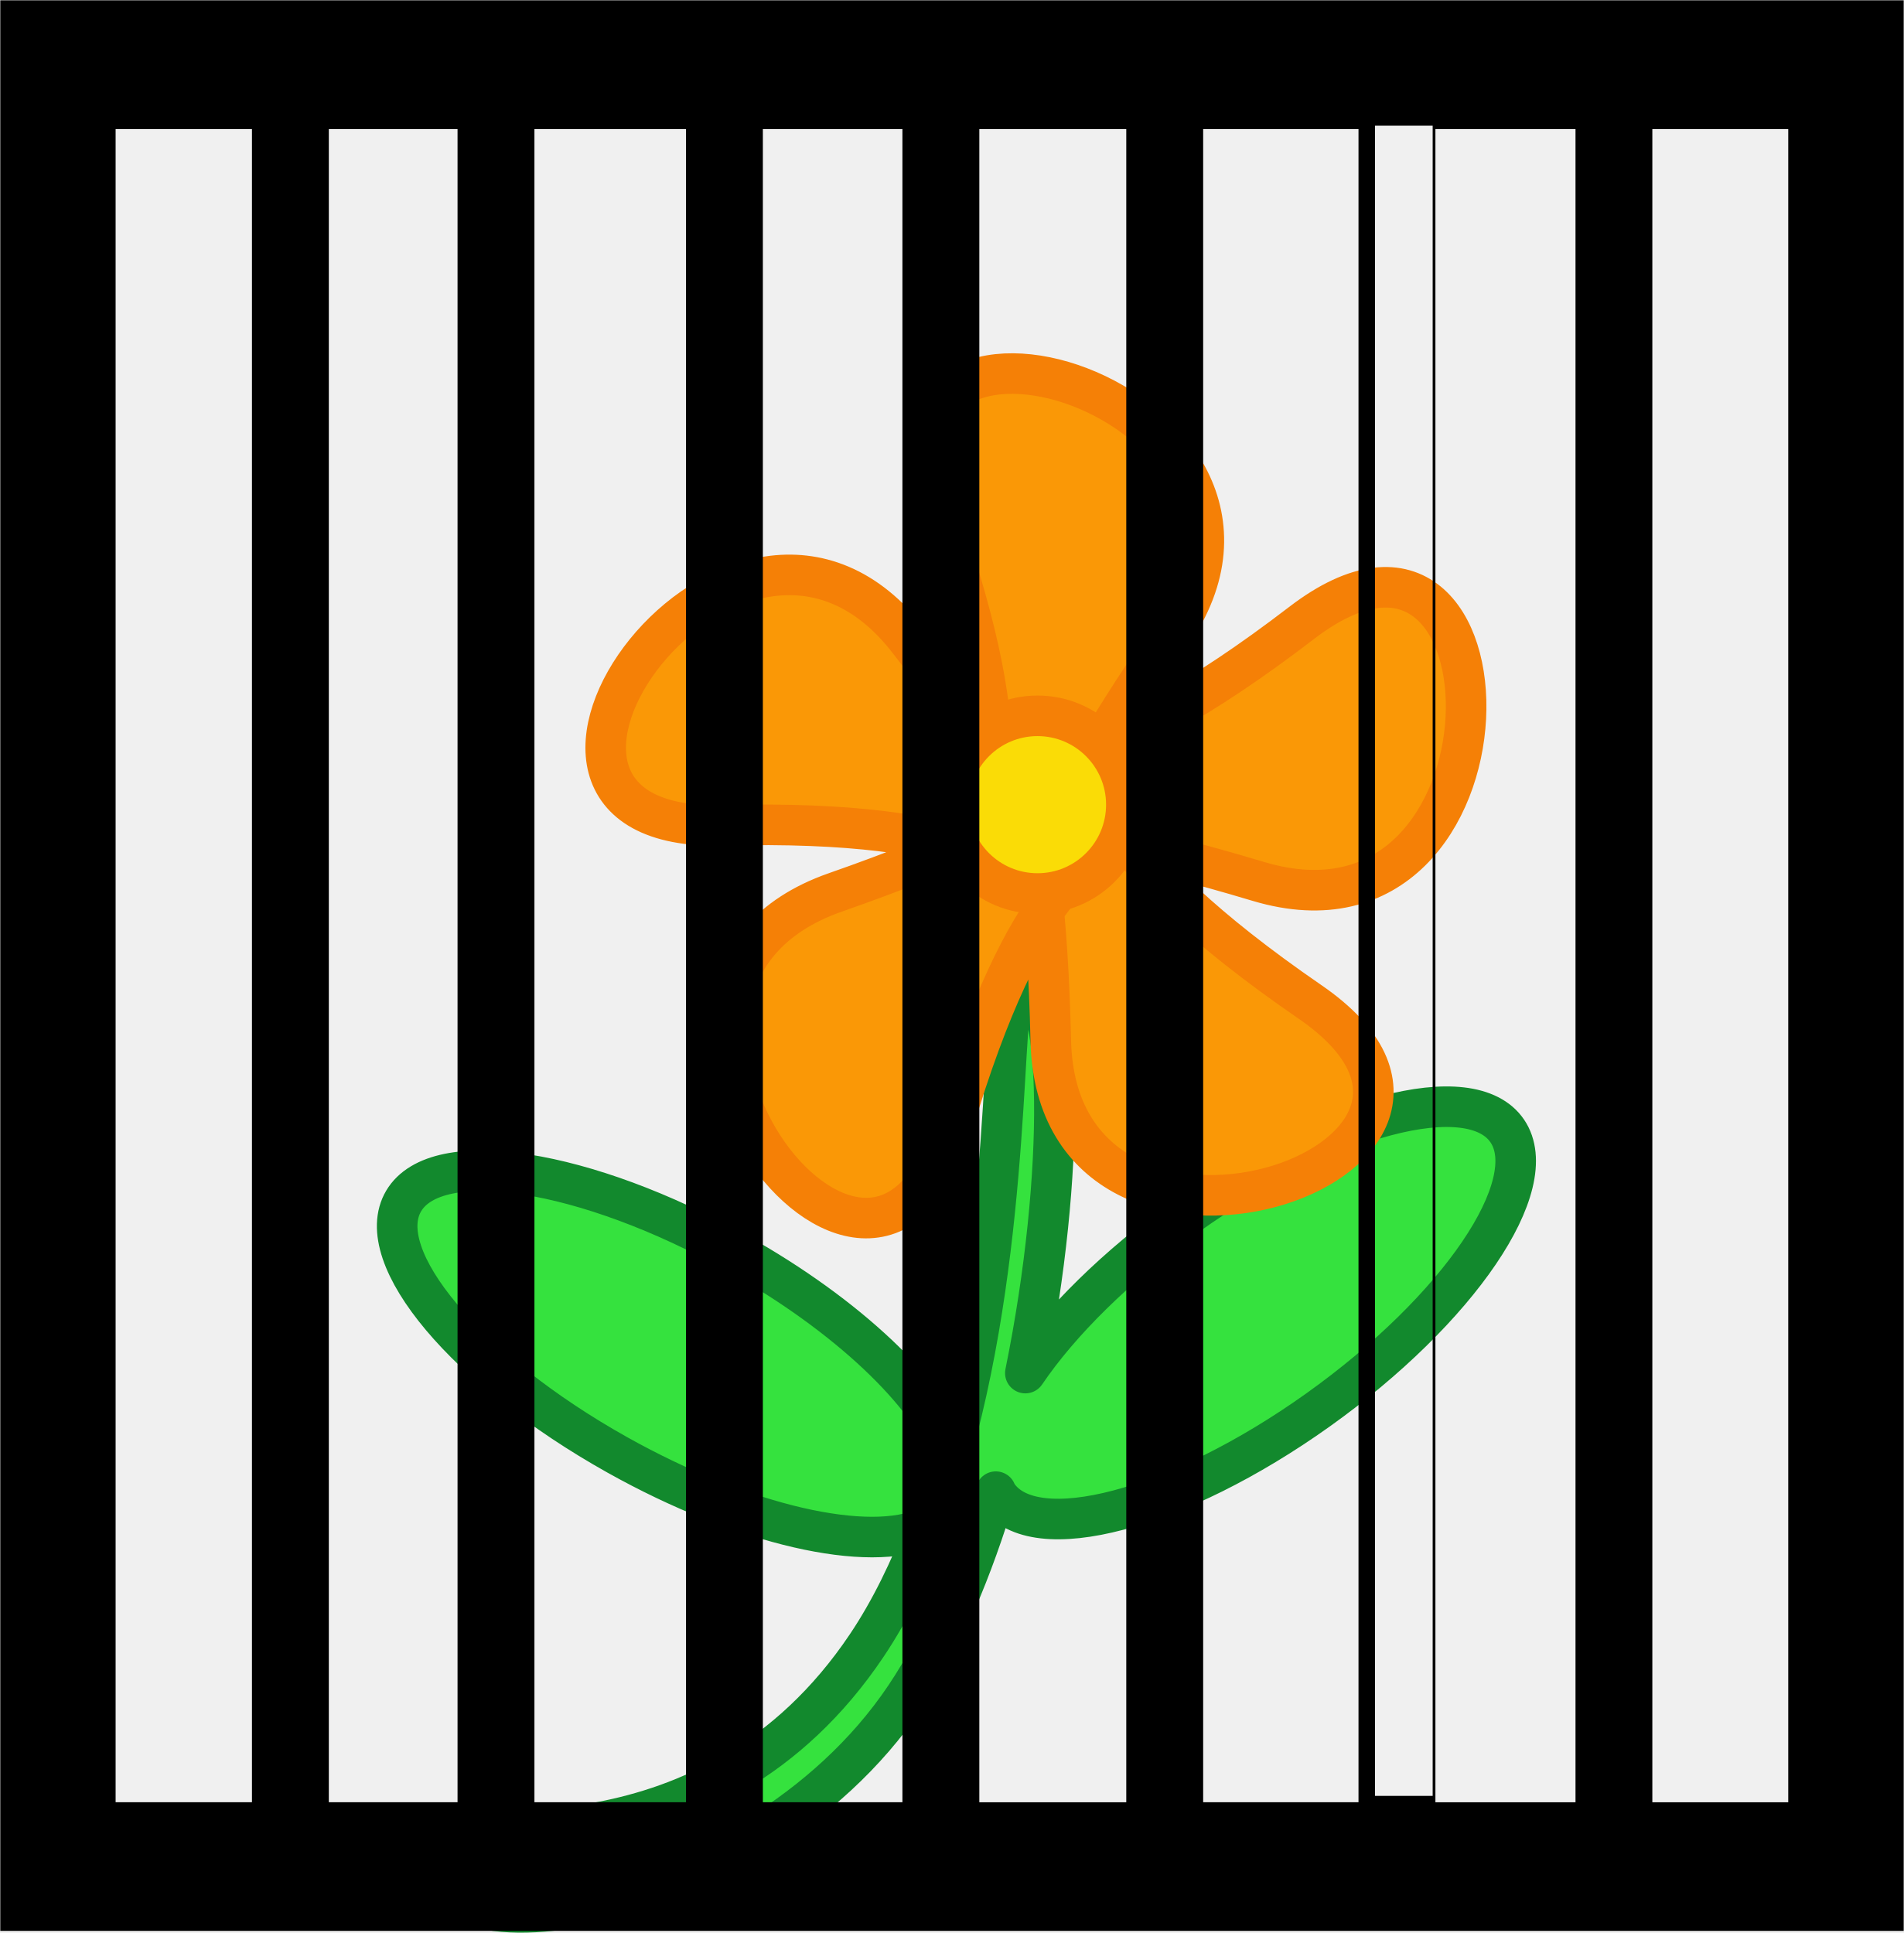
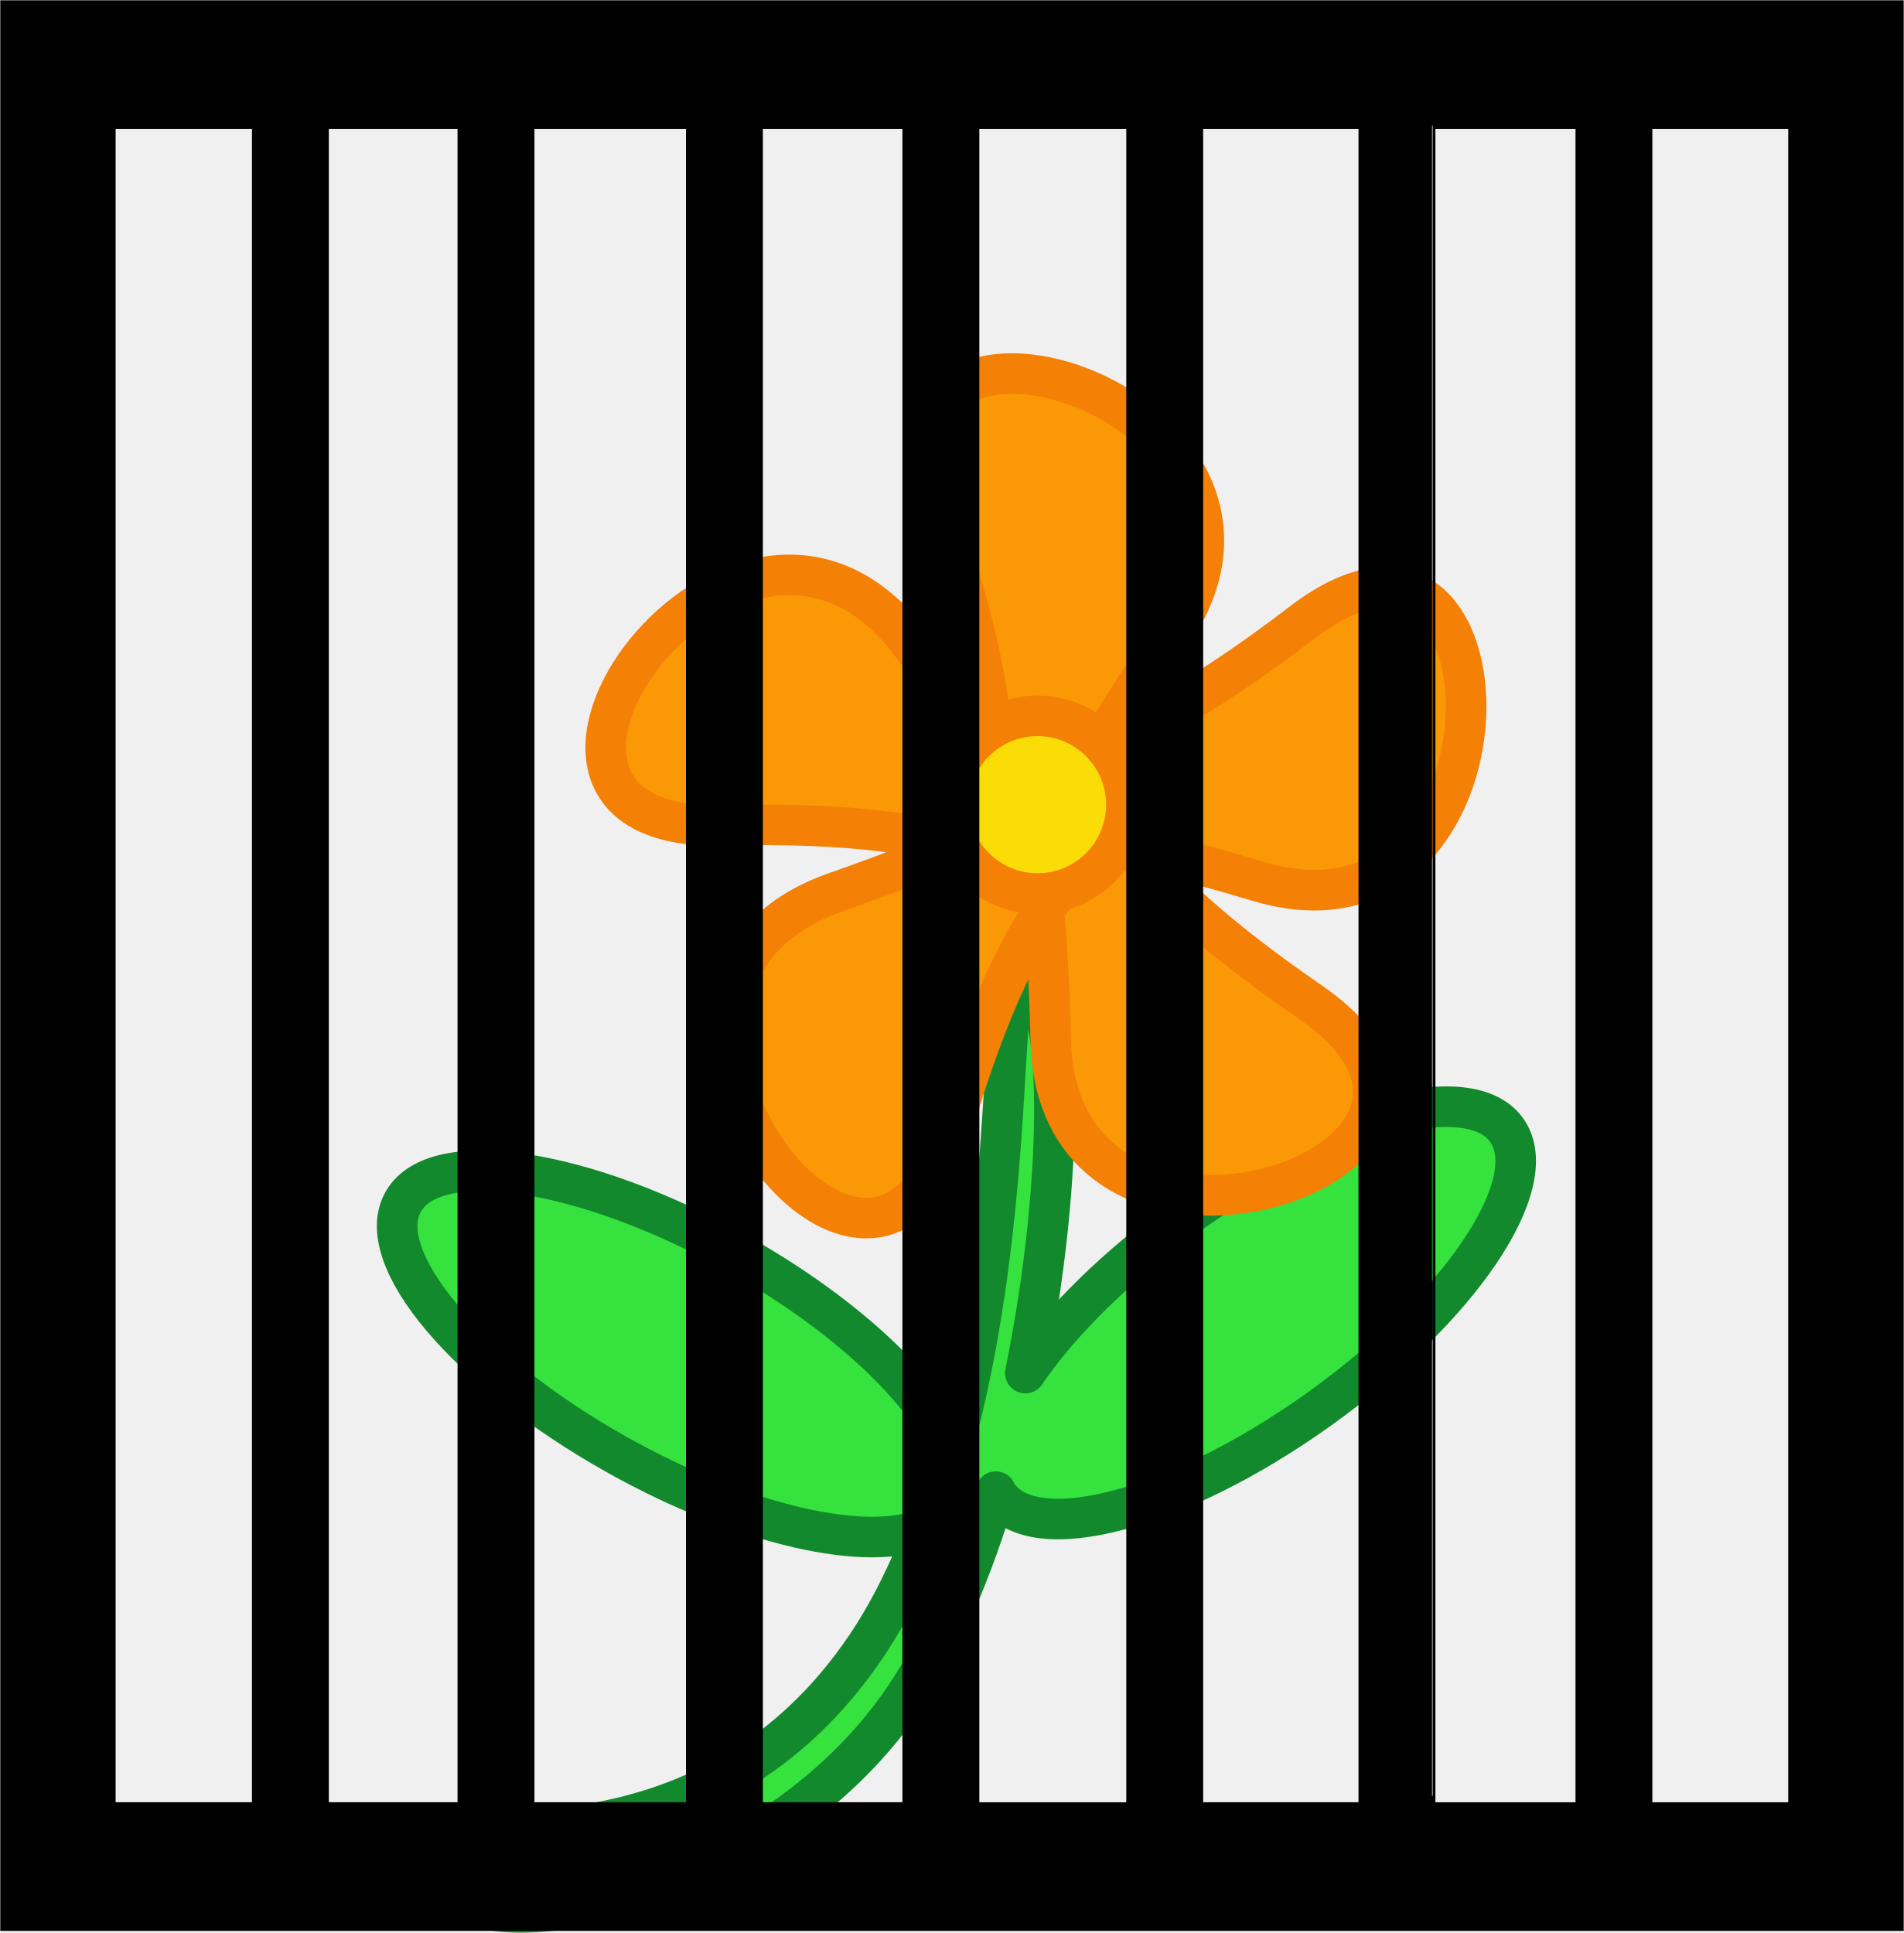
- <svg xmlns="http://www.w3.org/2000/svg" xmlns:xlink="http://www.w3.org/1999/xlink" id="Layer_1" xml:space="preserve" viewBox="0 0 316.094 320.979" version="1.1" x="0px" y="0px" enable-background="new 0 0 452.001 427.571">
-   <g id="g5840" stroke-linejoin="round" transform="matrix(.396 0 0 .396 -145.84 46.142)">
-     <path id="path2195" d="m796.81 295.5c-0.876 0.089-1.792 0.4-2.75 0.938-6.264 3.513-1.116 104.88-27.094 196.44-8.98-24.81-42.99-57.7-89.78-83.91-63.25-35.43-125.81-45.24-139.66-21.91s26.23 71.01 89.47 106.44c53.3 29.857 106.01 41.442 129.59 30.406-6.784 17.661-14.853 34.542-24.906 49.531-65.836 98.166-173.25 73.183-176.16 78.688-30.597 58.011 126.48 40.916 192.31-57.25 15.718-23.436 28.289-53.688 37.938-85.906 0.235 0.411 0.36 0.889 0.625 1.281 15.197 22.477 75.42 6.561 134.44-35.531 59.018-42.092 94.572-94.492 79.375-116.97-15.197-22.477-75.42-6.561-134.44 35.531-29.571 21.091-53.265 44.762-67.625 65.969 17.148-84.216 15.734-165.5-1.344-163.75z" stroke="#12892d" stroke-linecap="round" stroke-width="17.005" fill="#35e23e" />
-     <path id="path1549" d="m521.87 275.23c-43.016-29.588 2.176-28.109-47.105-10.868-26.514 9.277 3.601 50.215 11.59 23.285 14.847-50.054 27.406-6.617-4.22-48.157-17.016-22.35-46.644 18.942-18.564 18.218 52.192-1.347 14.762 24.02 44.496-18.895 15.998-23.09-32.429-38.508-23.062-12.026 17.409 49.221-18.282 21.462 31.721 36.479 26.903 8.08 26.602-42.742 4.31-25.65-41.432 31.768-26.061-10.755-24.892 41.441 0.629 28.083 48.87 12.092 25.726-3.827z" transform="matrix(4.225 0 0 4.225 -1287.4 -859.24)" stroke="#f58006" stroke-width="4.025" fill="#fa9806" />
-     <path id="path1551" d="m539.81 261.93c0 4.87-3.948 8.817-8.817 8.817s-8.817-3.948-8.817-8.817 3.948-8.817 8.817-8.817 8.817 3.948 8.817 8.817z" transform="matrix(4.225 0 0 4.225 -1440.2 -885.76)" stroke="#f58006" stroke-width="4.025" fill="#fadc06" />
+ <svg xmlns="http://www.w3.org/2000/svg" xml:space="preserve" viewBox="0 0 316.094 320.979" version="1.1" id="svg6">
+   <defs id="defs6" />
+   <g stroke-linejoin="round" stroke-width="6.734" id="g3">
+     <path fill="#35e23e" stroke="#12892d" stroke-linecap="round" d="M169.697 163.16q-.52.053-1.09.371c-2.48 1.391-.441 41.533-10.728 77.79-3.557-9.824-17.025-22.849-35.553-33.228-25.047-14.03-49.821-17.915-55.306-8.676s10.387 28.12 35.43 42.15c21.107 11.823 41.98 16.411 51.318 12.04-2.686 6.995-5.882 13.68-9.863 19.615-26.07 38.874-68.607 28.98-69.76 31.16-12.115 22.973 50.087 16.203 76.156-22.67 6.224-9.281 11.202-21.26 15.023-34.02.093.163.143.353.248.508 6.018 8.901 29.866 2.598 53.238-14.07 23.371-16.669 37.45-37.419 31.432-46.32s-29.866-2.599-53.238 14.07c-11.71 8.352-21.093 17.726-26.78 26.124 6.791-33.35 6.231-65.538-.532-64.845z" id="path1" />
+     <path fill="#fa9806" stroke="#f58006" d="M217.49 166.37c-71.97-49.503 3.64-47.029-78.811-18.183-44.36 15.52 6.025 84.015 19.391 38.958 24.84-83.745 45.853-11.071-7.061-80.571-28.47-37.394-78.04 31.692-31.06 30.48 87.323-2.254 24.699 40.188 74.447-31.613 26.766-38.632-54.257-64.428-38.585-20.12 29.127 82.35-30.588 35.907 53.072 61.032 45.012 13.518 44.508-71.511 7.212-42.915-69.32 53.151-43.603-17.994-41.647 69.335 1.053 46.986 81.764 20.231 43.042-6.403z" id="path2" />
+     <path fill="#fadc06" stroke="#f58006" d="M186.997 133.616c0 8.148-6.605 14.753-14.752 14.753s-14.753-6.605-14.753-14.753 6.605-14.752 14.753-14.752 14.752 6.605 14.752 14.752z" id="path3" />
  </g>
-   <g id="g3" transform="translate(-68.031 -60.5)">
-     <path id="path3083" fill-rule="evenodd" clip-rule="evenodd" d="m217.85 381.13h166.23v-320.58h-316v320.58h149.76zm0-299.21v277.84h-23.17v-277.83h23.164zm12.768 277.84v-277.83h24.396v277.84h-24.396v0.001zm62.95-277.83v277.83h-25.79v-277.83h25.787zm12.768 277.84v-277.84h23.259v277.84h-23.259v0.001zm-124.42-277.84v277.83h-25.16v-277.83h25.156zm-37.924 0v277.83h-21.37v-277.83h21.363zm-34.131 0v277.83h-22.636v-277.83h22.627zm232.49 277.83v-277.83h22.563v277.84h-22.563v0.001zm-36.47-278.39v277.34h-9.575v-277.34h9.575z" />
-     <path id="path3085" stroke-width="0" fill="none" d="m217.85 381.13h166.23v-320.58h-316v320.58h149.76zm0-299.21v277.84h-23.17v-277.83h23.164zm12.768 277.84v-277.83h24.396v277.84h-24.396v0.001zm62.95-277.83v277.83h-25.79v-277.83h25.787zm12.767 277.84v-277.84h23.26v277.84h-23.26v0.001zm-124.42-277.84v277.83h-25.16v-277.83h25.156zm-37.924 0v277.83h-21.37v-277.83h21.363zm-34.131 0v277.83h-22.636v-277.83h22.627zm232.49 277.83v-277.83h22.563v277.84h-22.563v0.001zm-36.47-278.39v277.34h-9.575v-277.34h9.575z" />
-     <g id="g3087">
-       <defs id="defs3089">
-         <polygon id="SVGID_691_" points="341.92 83.482 332.34 83.482 332.34 360.82 341.92 360.82" />
-       </defs>
-       <clipPath id="SVGID_692_">
-         <use id="use3093" xlink:href="#SVGID_691_" height="427.571" width="452.001" y="0" x="0" overflow="visible" />
-       </clipPath>
-       <g id="g3095" clip-path="url(#SVGID_692_)">
-         <defs id="defs3097">
-           <rect id="SVGID_693_" y="83.482" x="332.34" width="9.576" height="277.34" />
-         </defs>
-         <clipPath id="SVGID_694_">
-           <use id="use3101" xlink:href="#SVGID_693_" height="427.571" width="452.001" y="0" x="0" overflow="visible" />
-         </clipPath>
-       </g>
-     </g>
-     <polygon id="polygon3107" stroke-width="0" fill="none" points="341.92 83.482 332.34 83.482 332.34 360.82 341.92 360.82" />
-     <g id="g3109">
-       <defs id="defs3111">
-         <polygon id="SVGID_695_" points="267.02 81.367 257.45 81.367 257.45 358.7 267.02 358.7" />
-       </defs>
-       <clipPath id="SVGID_696_">
-         <use id="use3115" xlink:href="#SVGID_695_" height="427.571" width="452.001" y="0" x="0" overflow="visible" />
-       </clipPath>
-       <g id="g3117" clip-path="url(#SVGID_696_)">
-         <defs id="defs3119">
-           <rect id="SVGID_697_" y="81.367" x="257.45" width="9.575" height="277.34" />
-         </defs>
-         <clipPath id="SVGID_698_">
-           <use id="use3123" xlink:href="#SVGID_697_" height="427.571" width="452.001" y="0" x="0" overflow="visible" />
-         </clipPath>
-       </g>
-     </g>
-     <polygon id="polygon3129" stroke-width="0" fill="none" points="267.02 81.367 257.45 81.367 257.45 358.7 267.02 358.7" />
-     <g id="g3131">
-       <defs id="defs3133">
-         <polygon id="SVGID_699_" points="230.05 81.367 220.47 81.367 220.47 358.7 230.05 358.7" />
-       </defs>
-       <clipPath id="SVGID_700_">
-         <use id="use3137" xlink:href="#SVGID_699_" height="427.571" width="452.001" y="0" x="0" overflow="visible" />
-       </clipPath>
-       <g id="g3139" clip-path="url(#SVGID_700_)">
-         <defs id="defs3141">
-           <rect id="SVGID_701_" y="81.367" x="220.47" width="9.575" height="277.34" />
-         </defs>
-         <clipPath id="SVGID_702_">
-           <use id="use3145" xlink:href="#SVGID_701_" height="427.571" width="452.001" y="0" x="0" overflow="visible" />
-         </clipPath>
-       </g>
-     </g>
-     <polygon id="polygon3151" stroke-width="0" fill="none" points="230.05 81.367 220.47 81.367 220.47 358.7 230.05 358.7" />
-     <g id="g3153">
-       <defs id="defs3155">
-         <polygon id="SVGID_703_" points="194.02 81.367 184.44 81.367 184.44 358.7 194.02 358.7" />
-       </defs>
-       <clipPath id="SVGID_704_">
-         <use id="use3159" xlink:href="#SVGID_703_" height="427.571" width="452.001" y="0" x="0" overflow="visible" />
-       </clipPath>
-       <g id="g3161" clip-path="url(#SVGID_704_)">
-         <defs id="defs3163">
-           <rect id="SVGID_705_" y="81.367" x="184.44" width="9.575" height="277.34" />
-         </defs>
-         <clipPath id="SVGID_706_">
-           <use id="use3167" xlink:href="#SVGID_705_" height="427.571" width="452.001" y="0" x="0" overflow="visible" />
-         </clipPath>
-       </g>
-     </g>
-     <polygon id="polygon3173" stroke-width="0" fill="none" points="194.02 81.367 184.44 81.367 184.44 358.7 194.02 358.7" />
-     <g id="g3175">
-       <defs id="defs3177">
-         <polygon id="SVGID_707_" points="156.1 82.425 146.52 82.425 146.52 359.76 156.1 359.76" />
-       </defs>
-       <clipPath id="SVGID_708_">
-         <use id="use3181" xlink:href="#SVGID_707_" height="427.571" width="452.001" y="0" x="0" overflow="visible" />
-       </clipPath>
-       <g id="g3183" clip-path="url(#SVGID_708_)">
-         <defs id="defs3185">
-           <rect id="SVGID_709_" y="82.425" x="146.52" width="9.576" height="277.34" />
-         </defs>
-         <clipPath id="SVGID_710_">
-           <use id="use3189" xlink:href="#SVGID_709_" height="427.571" width="452.001" y="0" x="0" overflow="visible" />
-         </clipPath>
-       </g>
-     </g>
-     <polygon id="polygon3195" stroke-width="0" fill="none" points="156.1 82.425 146.52 82.425 146.52 359.76 156.1 359.76" />
-     <g id="g3197">
-       <defs id="defs3199">
-         <polygon id="SVGID_711_" points="121.96 81.367 112.39 81.367 112.39 358.7 121.96 358.7" />
-       </defs>
-       <clipPath id="SVGID_712_">
-         <use id="use3203" xlink:href="#SVGID_711_" height="427.571" width="452.001" y="0" x="0" overflow="visible" />
-       </clipPath>
-       <g id="g3205" clip-path="url(#SVGID_712_)">
-         <defs id="defs3207">
-           <rect id="SVGID_713_" y="81.367" x="112.39" width="9.575" height="277.34" />
-         </defs>
-         <clipPath id="SVGID_714_">
-           <use id="use3211" xlink:href="#SVGID_713_" height="427.571" width="452.001" y="0" x="0" overflow="visible" />
-         </clipPath>
-       </g>
-     </g>
-     <polygon id="polygon3217" stroke-width="0" fill="none" points="121.96 81.367 112.39 81.367 112.39 358.7 121.96 358.7" />
-     <g id="g3219">
-       <defs id="defs3221">
-         <polygon id="SVGID_715_" points="305.89 81.367 296.32 81.367 296.32 358.7 305.89 358.7" />
-       </defs>
-       <clipPath id="SVGID_716_">
-         <use id="use3225" xlink:href="#SVGID_715_" height="427.571" width="452.001" y="0" x="0" overflow="visible" />
-       </clipPath>
-       <g id="g3227" clip-path="url(#SVGID_716_)">
-         <defs id="defs3229">
-           <rect id="SVGID_717_" y="81.367" x="296.32" width="9.575" height="277.34" />
-         </defs>
-         <clipPath id="SVGID_718_">
-           <use id="use3233" xlink:href="#SVGID_717_" height="427.571" width="452.001" y="0" x="0" overflow="visible" />
-         </clipPath>
-       </g>
-     </g>
-     <polygon id="polygon3239" stroke-width="0" fill="none" points="305.89 81.367 296.32 81.367 296.32 358.7 305.89 358.7" />
-   </g>
+   <path fill-rule="evenodd" d="M149.819 320.63h166.23V.05h-316v320.58h149.76zm0-299.21v277.84h-23.17V21.43h23.164zm12.768 277.84V21.43h24.396v277.84h-24.396v.001zm62.95-277.83v277.83h-25.79V21.43h25.787zm12.768 277.84V21.43h23.259v277.84zM113.885 21.43v277.83h-25.16V21.43h25.156zm-37.924 0v277.83h-21.37V21.43h21.363zm-34.131 0v277.83H19.194V21.43h22.627zm232.49 277.83V21.43h22.563v277.84H274.32v.001zM237.85 20.87v277.34h-9.575V20.87z" clip-rule="evenodd" id="path4" />
+   <path fill="none" d="M149.819 320.63h166.23V.05h-316v320.58h149.76zm0-299.21v277.84h-23.17V21.43h23.164zm12.768 277.84V21.43h24.396v277.84h-24.396v.001zm62.95-277.83v277.83h-25.79V21.43h25.787zm12.767 277.84V21.43h23.26v277.84zM113.884 21.43v277.83h-25.16V21.43h25.156zm-37.924 0v277.83H54.59V21.43h21.363zm-34.131 0v277.83H19.193V21.43H41.82zm232.49 277.83V21.43h22.563v277.84h-22.563v.001zm-36.47-278.39v277.34h-9.575V20.87z" id="path5" />
+   <path fill="none" d="M273.889 22.982h-9.58V300.32h9.58zm-74.9-2.115h-9.57V298.2h9.57zm-36.97 0h-9.58V298.2h9.58zm-36.03 0h-9.58V298.2h9.58zm-37.92 1.058h-9.58V299.26h9.58zm-34.14-1.058h-9.57V298.2h9.57zm183.93 0h-9.57V298.2h9.57z" id="path6" />
+   <path style="fill:#ffffff;stroke:#fed03c;stroke-width:0.521;stroke-opacity:0" d="m 235.554,95.108 c -0.969,-0.445 -2.945,-0.893 -4.398,-0.997 l -2.639,-0.19 V 57.419 20.916 h 4.496 4.496 v 37.532 c 0,20.643 -0.044,37.517 -0.098,37.499 -0.054,-0.018 -0.889,-0.396 -1.857,-0.84 z" id="path7" />
+   <path style="fill:#000000;stroke:#fed03c;stroke-width:0.521;stroke-opacity:0" d="m 235.554,95.108 c -0.969,-0.445 -2.945,-0.893 -4.398,-0.997 l -2.639,-0.19 V 57.419 20.916 h 4.496 4.496 v 37.532 c 0,20.643 -0.044,37.517 -0.098,37.499 -0.054,-0.018 -0.889,-0.396 -1.857,-0.84 z" id="path8" />
+   <path style="fill:#000000;stroke:#fed03c;stroke-width:0.521;stroke-opacity:0" d="m 228.517,121.212 v -20.148 h 1.636 c 2.249,0 4.856,1.358 6.218,3.238 l 1.138,1.571 v 12.111 12.111 l -1.21,2.394 c -1.437,2.845 -2.588,4.419 -4.785,6.547 -3.283,3.179 -2.997,4.88 -2.997,-17.823 z" id="path9" />
+   <path style="fill:#000000;stroke:#fed03c;stroke-width:0.521;stroke-opacity:0" d="m 229.081,140.129 c -0.191,-0.306 -0.417,-9.235 -0.502,-19.842 l -0.155,-19.286 1.903,0.269 c 2.477,0.35 4.969,1.802 6.199,3.612 l 0.982,1.445 v 11.679 11.679 l -1.465,2.794 c -1.783,3.402 -6.429,8.506 -6.963,7.651 z" id="path10" />
+   <path style="fill:#000000;stroke:#fed03c;stroke-width:0.521;stroke-opacity:0" d="m 235.975,103.742 c -1.653,-1.921 -3.025,-2.653 -5.524,-2.949 l -1.934,-0.229 v -3.126 -3.126 l 2.645,0.189 c 1.455,0.104 3.478,0.558 4.496,1.008 l 1.851,0.819 v 4.518 c 0,2.485 -0.044,4.503 -0.098,4.485 -0.054,-0.018 -0.7,-0.733 -1.436,-1.589 z" id="path11" />
+   <path style="fill:#000000;stroke:#fed03c;stroke-width:0.521;stroke-opacity:0" d="m 236.339,95.202 c -0.68,-0.421 -3.32,-1.028 -5.966,-1.373 l -1.857,-0.242 V 57.252 20.916 h 4.496 4.496 L 237.453,38.216 c -0.031,9.515 -0.163,26.31 -0.293,37.323 -0.209,17.607 -0.308,19.979 -0.82,19.662 z" id="path12" />
+   <path style="fill:#000000;stroke:#fed03c;stroke-width:0.521;stroke-opacity:0" d="" id="path13" />
+   <path style="fill:#000000;stroke:#fed03c;stroke-width:0.521;stroke-opacity:0" d="m 229.078,140.129 c -0.193,-0.306 -0.418,-9.244 -0.5,-19.862 l -0.149,-19.306 1.901,0.277 c 2.466,0.359 4.963,1.827 6.197,3.643 l 0.982,1.445 v 11.679 11.679 l -1.465,2.794 c -1.786,3.408 -6.428,8.505 -6.967,7.651 z" id="path14" />
+   <path style="fill:#000000;stroke:#fed03c;stroke-width:0.521;stroke-opacity:0" d="m 228.517,145.45 v -3.311 l 3.065,-3.042 c 1.756,-1.743 3.674,-4.128 4.49,-5.584 l 1.425,-2.541 0.006,5.684 0.006,5.684 -1.857,1.819 c -1.694,1.659 -6.055,4.602 -6.819,4.602 -0.174,0 -0.316,-1.49 -0.316,-3.311 z" id="path15" />
+   <path style="fill:#000000;stroke:#fed03c;stroke-width:0.521;stroke-opacity:0" d="m 231.273,178.803 c -0.265,-1.347 -0.993,-3.462 -1.619,-4.701 l -1.137,-2.252 v -11.349 c 0,-9.037 0.103,-11.349 0.507,-11.349 0.702,0 5.669,-3.298 7.214,-4.791 l 1.271,-1.227 v 18.597 18.597 l -2.372,0.268 c -1.305,0.148 -2.599,0.356 -2.877,0.462 -0.353,0.135 -0.651,-0.545 -0.987,-2.255 z" id="path16" />
+   <path style="fill:#000000;stroke:#fed03c;stroke-width:0.521;stroke-opacity:0" d="m 228.543,264.583 0.026,-33.525 2.417,-2.046 c 1.329,-1.125 3.341,-2.863 4.47,-3.863 l 2.053,-1.817 v 37.387 37.387 h -4.496 -4.496 z" id="path17" />
+   <path style="fill:#000000;stroke:#fed03c;stroke-width:1.333;stroke-opacity:0" d="m 228.517,205.713 c 0,-12.169 0.112,-15.899 0.489,-16.21 0.531,-0.439 4.183,-1.423 6.842,-1.843 l 1.662,-0.263 -0.004,12.643 -0.004,12.643 -3.089,3.348 c -1.699,1.841 -3.721,3.83 -4.492,4.418 l -1.403,1.07 z" id="path18" />
+   <path style="fill:#000000;stroke:#fed03c;stroke-width:0.521;stroke-opacity:0" d="m 228.652,294.882 c 0.138,-1.774 0.252,-16.864 0.253,-33.534 l 0.002,-30.308 2.998,-2.533 c 1.649,-1.393 3.584,-3.029 4.301,-3.636 l 1.302,-1.104 v 37.17 37.17 h -4.554 -4.554 z" id="path19" />
+   <path style="fill:#000000;stroke:#fed03c;stroke-width:0.13;stroke-opacity:0" d="m 228.272,226.679 v -4.343 l 1.539,-1.419 c 1.894,-1.746 5.239,-5.138 6.843,-6.938 l 1.197,-1.343 v 4.873 4.873 l -1.395,1.357 c -2.359,2.295 -6.848,6.315 -7.915,7.089 l -0.269,0.195 z" id="path20" />
+   <path style="fill:#000000;stroke:#fed03c;stroke-width:0.13;stroke-opacity:0" d="m 228.389,264.222 c -0.01,-18.207 0.014,-33.124 0.054,-33.149 0.067,-0.041 0.059,64.291 -0.007,65.666 -0.016,0.323 -0.037,-14.31 -0.047,-32.517 z" id="path21" />
+   <path style="fill:#000000;stroke:#fed03c;stroke-width:0.13;stroke-opacity:0" d="m 228.51,233.453 c 0,-1.371 0.014,-1.932 0.03,-1.246 0.017,0.685 0.017,1.807 0,2.492 -0.017,0.685 -0.03,0.125 -0.03,-1.246 z" id="path22" />
+   <path style="fill:#000000;stroke:#fed03c;stroke-width:0.13;stroke-opacity:0" d="" id="path23" />
+   <rect style="fill:#000000;stroke:#fed03c;stroke-width:1.333;stroke-opacity:0" id="rect23" width="11.611" height="290.827" x="226.137" y="17.693" />
</svg>
